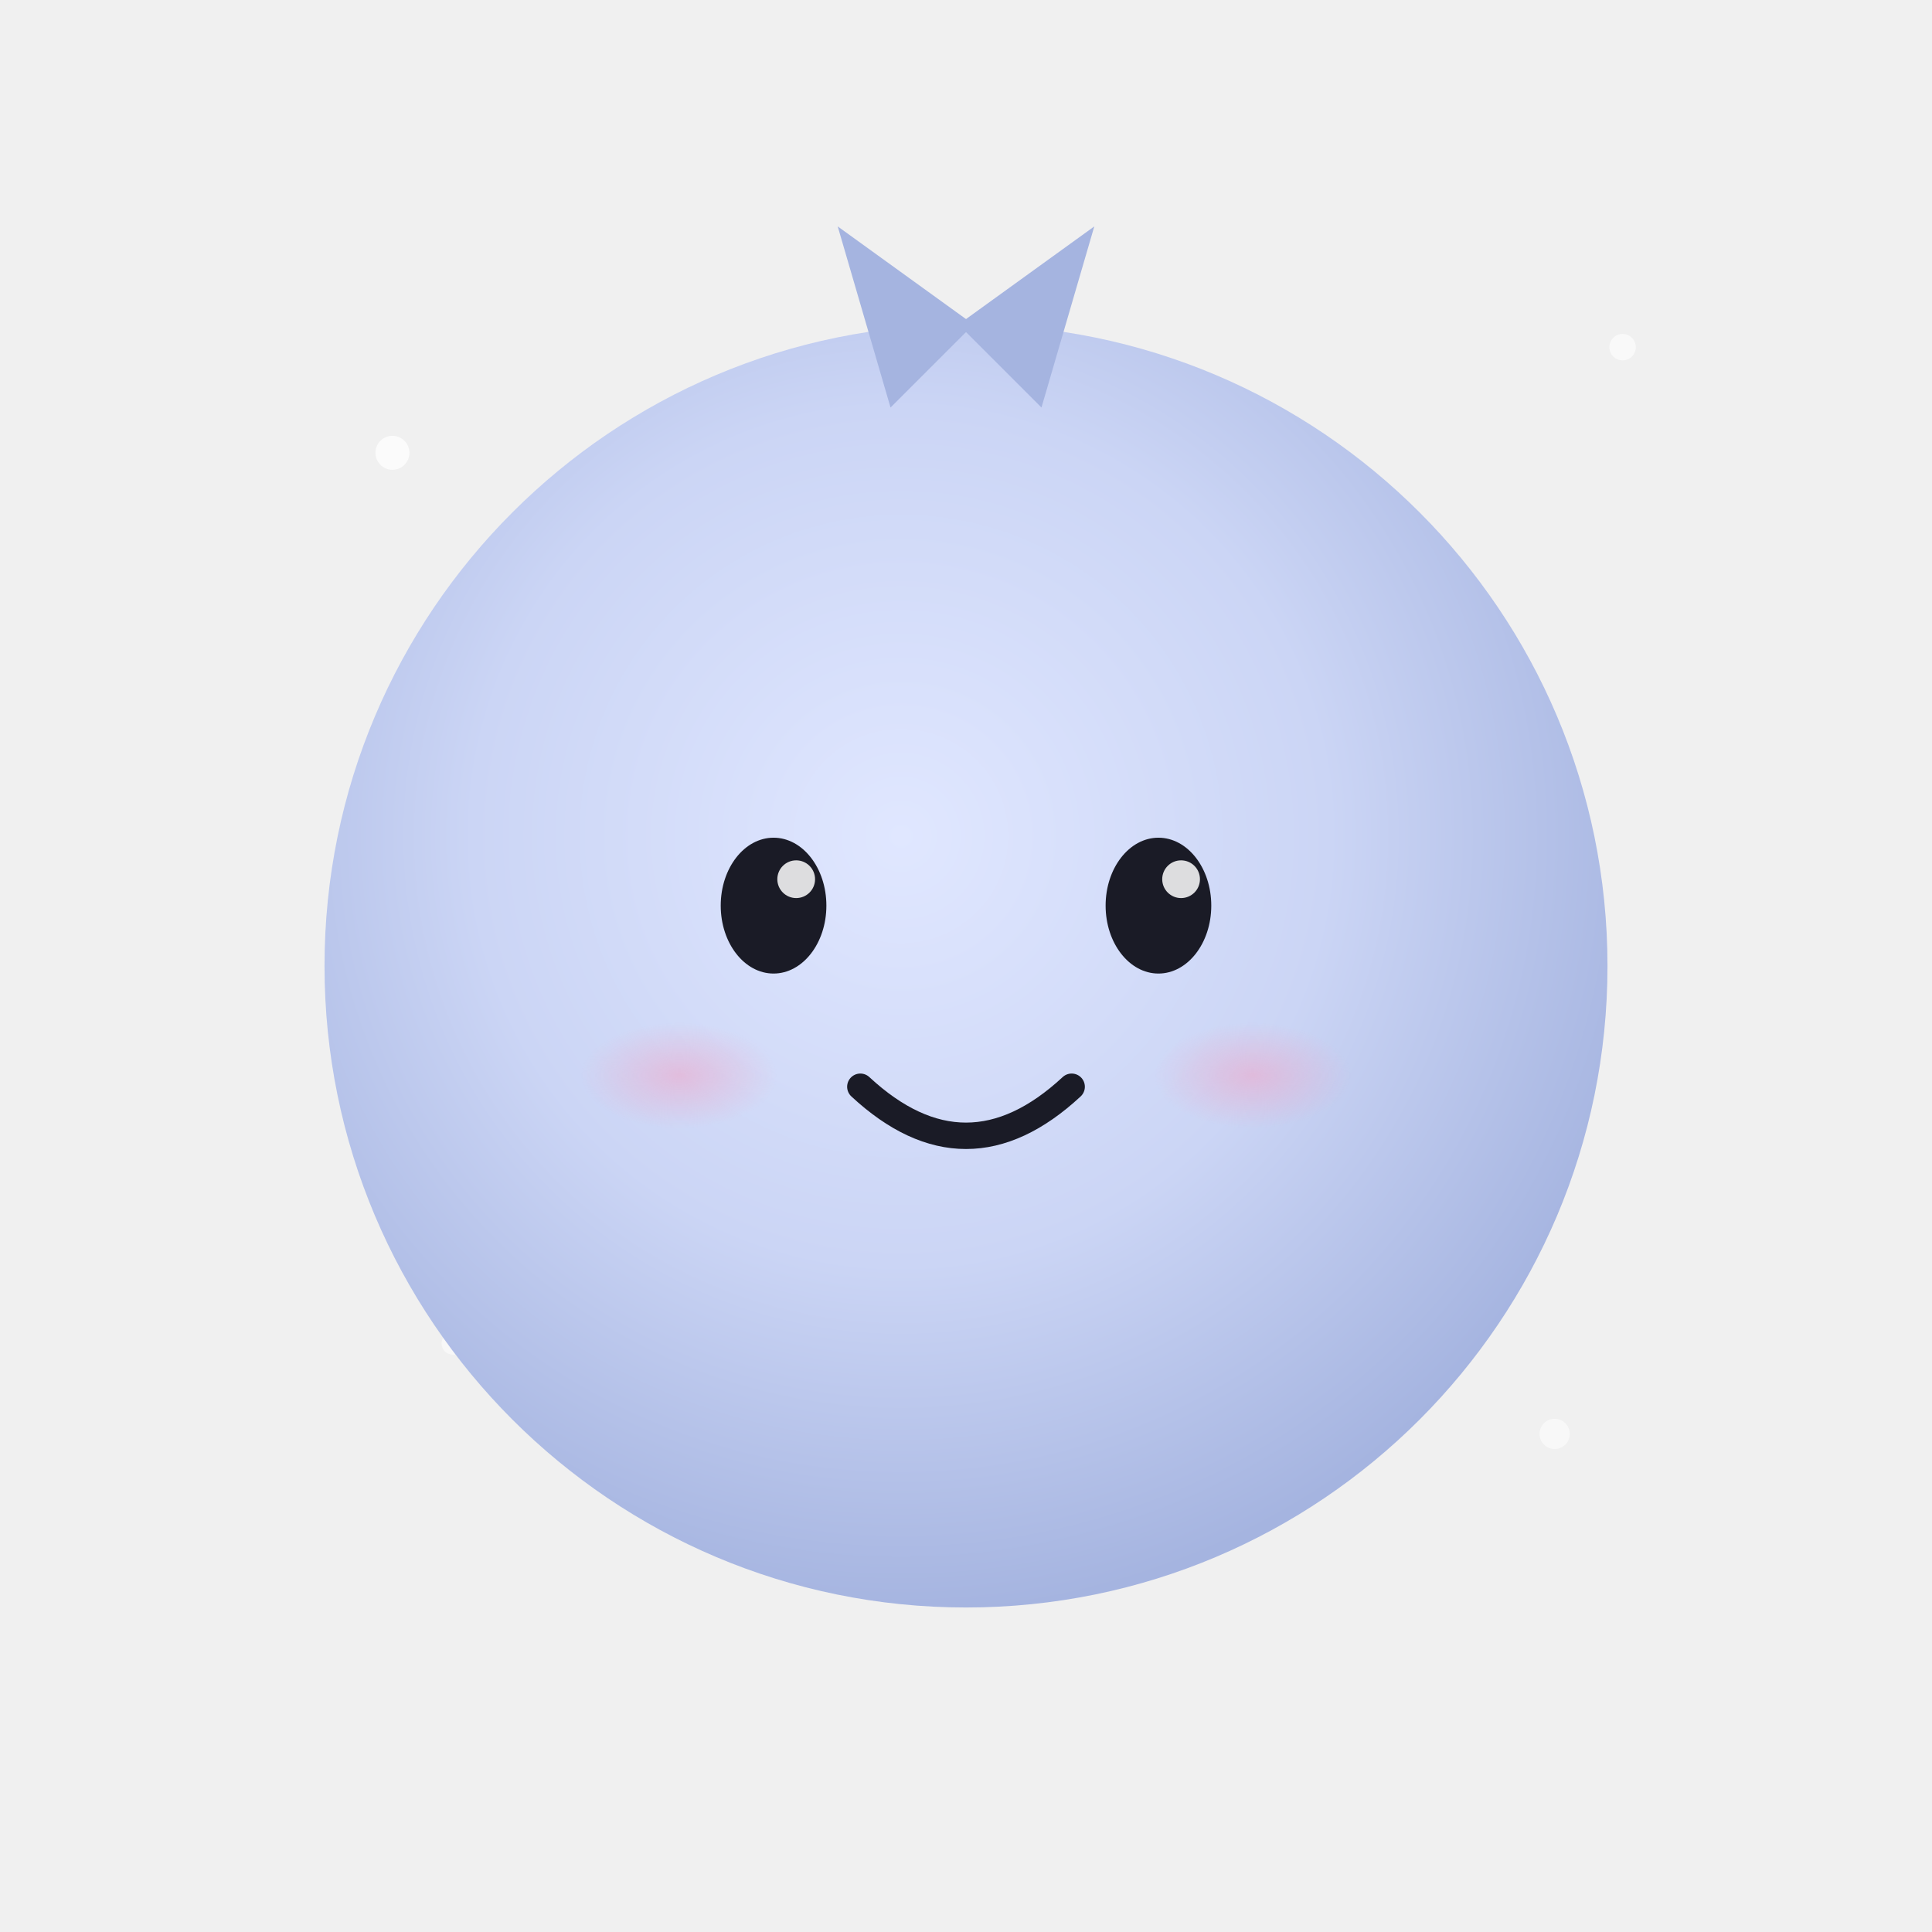
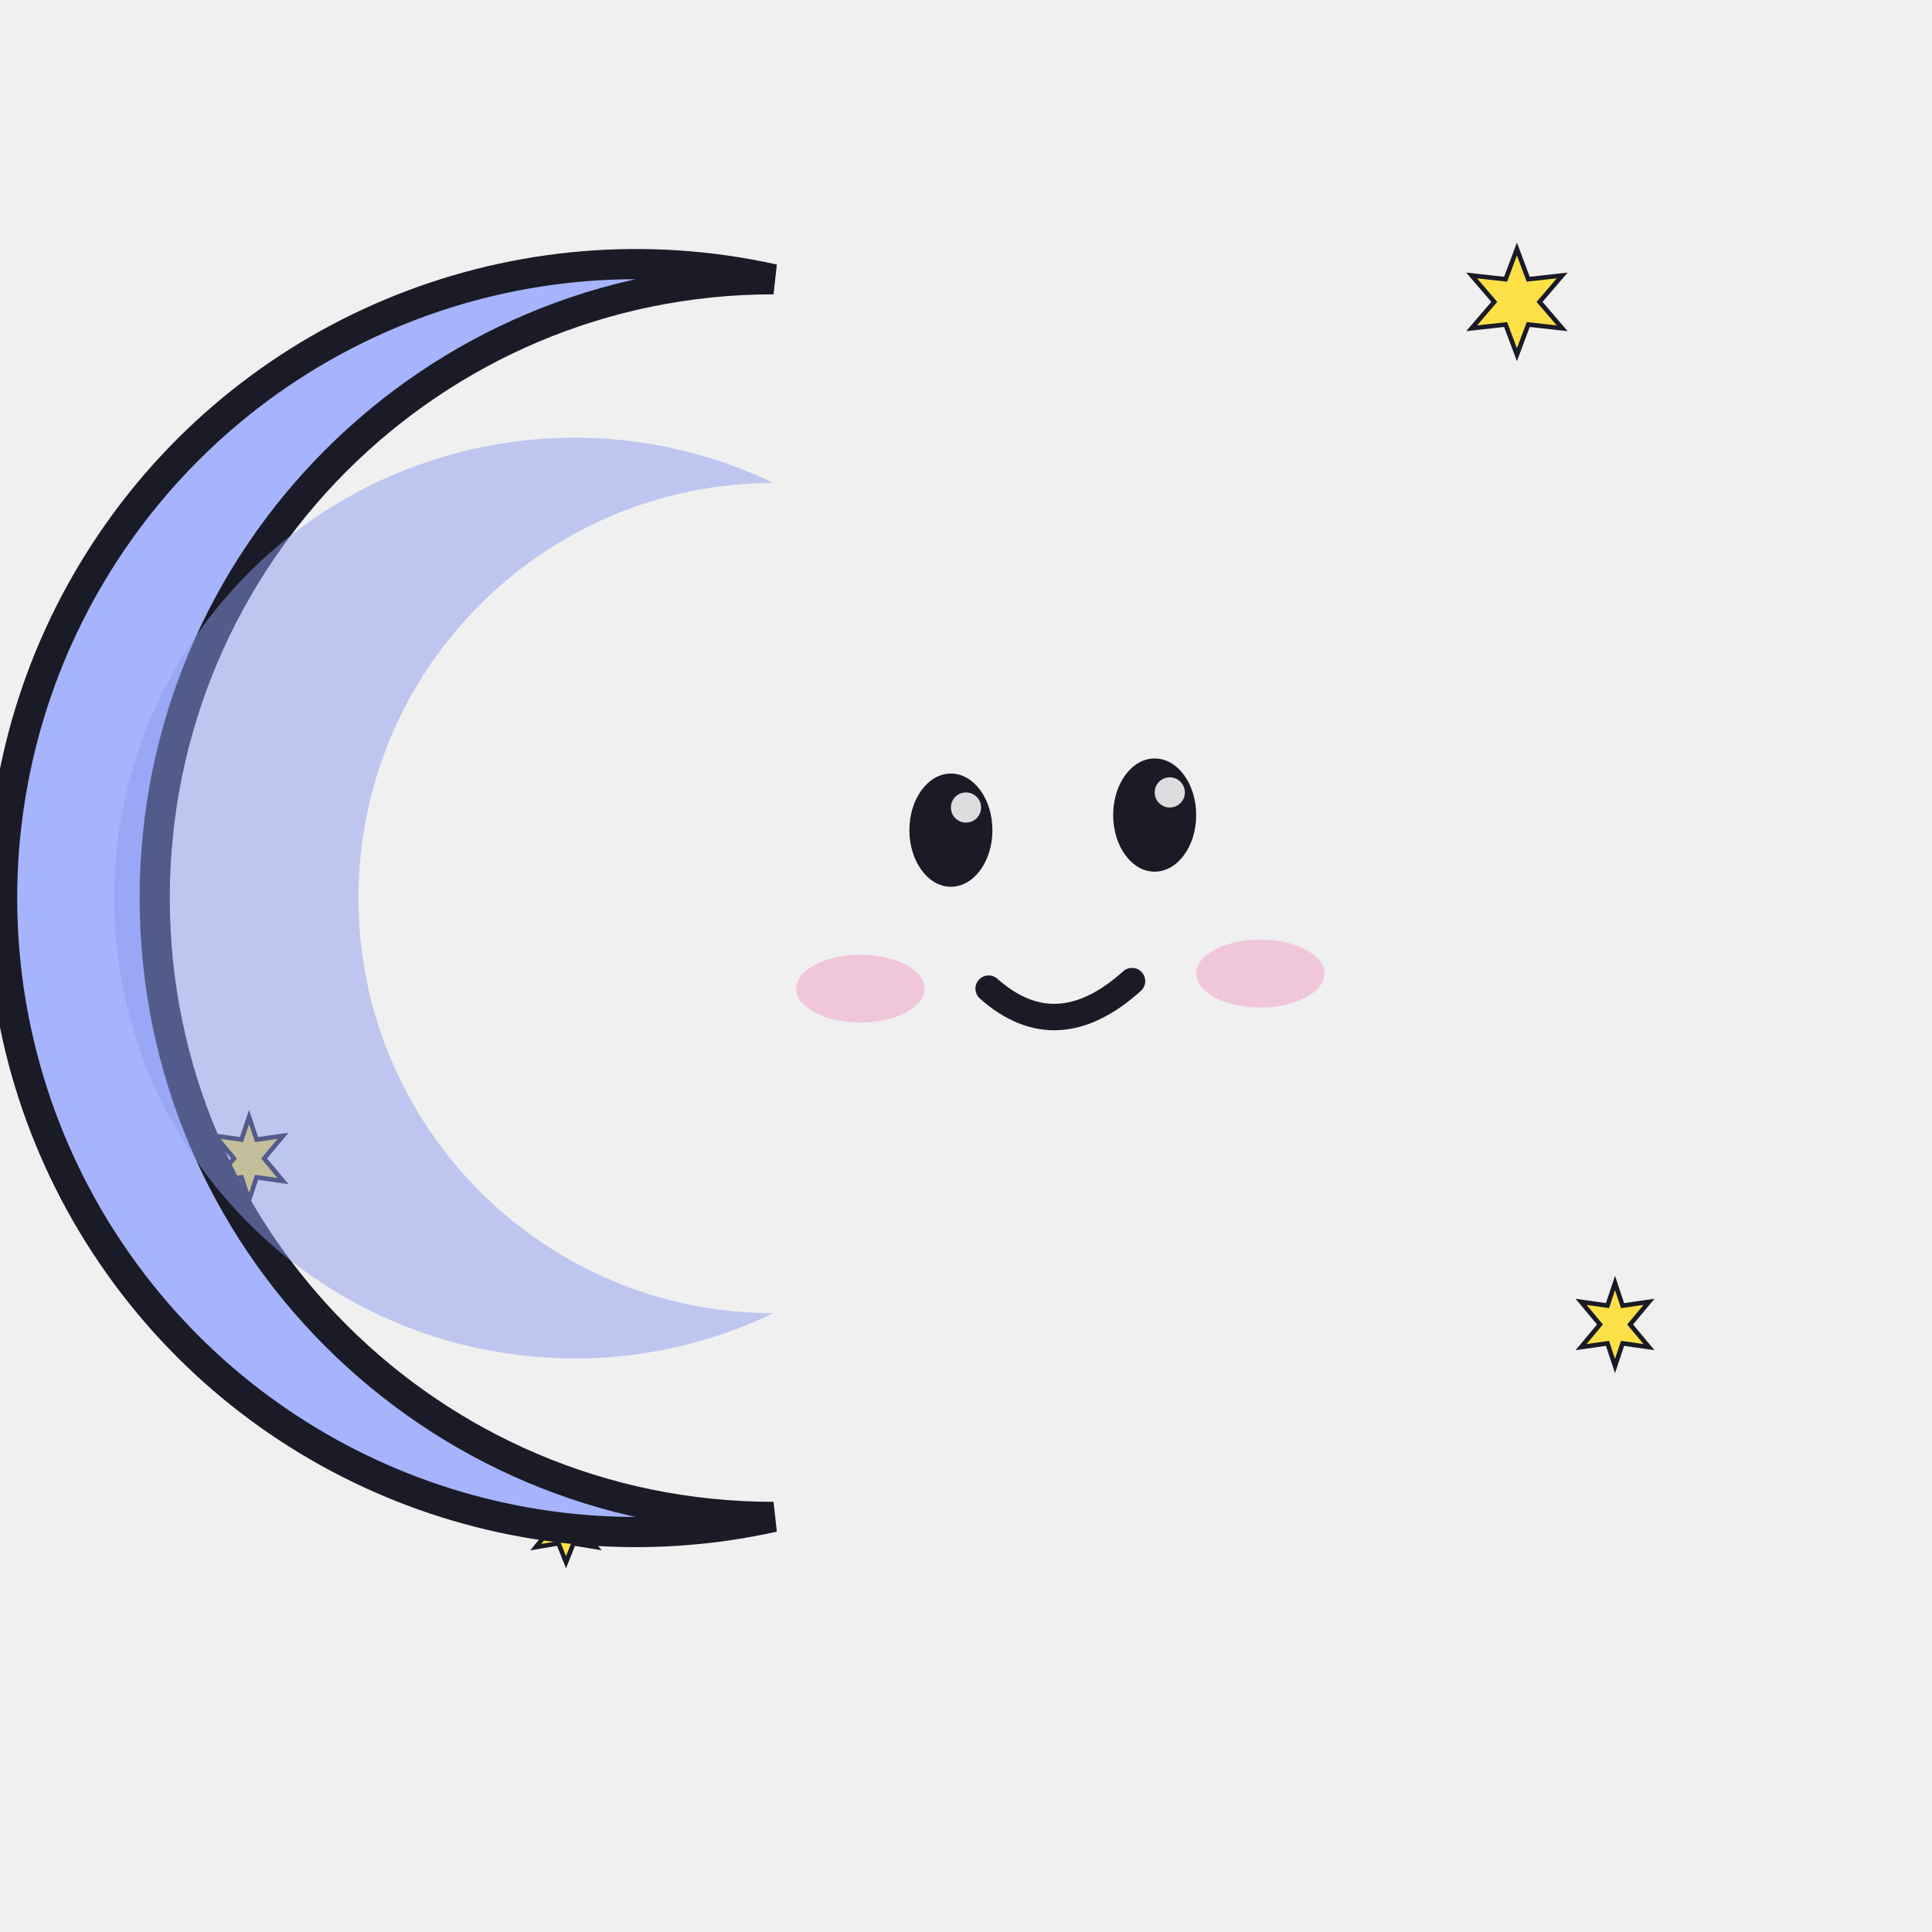
<svg xmlns="http://www.w3.org/2000/svg" width="512" height="512" viewBox="0 0 512 512">
-   <defs>
-     <radialGradient id="moon" cx="45%" cy="40%" r="60%">
-       <stop offset="0%" stop-color="#e0e7ff" />
-       <stop offset="55%" stop-color="#cbd5f5" />
-       <stop offset="100%" stop-color="#a5b4e0" />
-     </radialGradient>
-     <radialGradient id="cheek" cx="50%" cy="50%" r="50%">
-       <stop offset="0%" stop-color="#f0a6c8" stop-opacity="0.55" />
-       <stop offset="100%" stop-color="#f0a6c8" stop-opacity="0" />
-     </radialGradient>
-   </defs>
-   <circle cx="104" cy="120" r="4.5" fill="#ffffff" opacity="0.75" />
-   <circle cx="430" cy="92" r="3.5" fill="#ffffff" opacity="0.6" />
-   <circle cx="120" cy="356" r="3" fill="#ffffff" opacity="0.5" />
-   <circle cx="412" cy="380" r="4" fill="#ffffff" opacity="0.55" />
-   <circle cx="240" cy="84" r="3" fill="#ffffff" opacity="0.55" />
-   <circle cx="360" cy="150" r="3" fill="#ffffff" opacity="0.6" />
-   <ellipse cx="155" cy="270" rx="34" ry="26" fill="#a9b6d8" opacity="0.5" />
-   <ellipse cx="350" cy="300" rx="28" ry="22" fill="#a9b6d8" opacity="0.45" />
-   <ellipse cx="270" cy="360" rx="20" ry="16" fill="#a9b6d8" opacity="0.4" />
-   <circle cx="256" cy="256" r="170" fill="url(#moon)" />
-   <ellipse cx="205" cy="240" rx="14" ry="18" fill="#1a1b26" />
-   <ellipse cx="307" cy="240" rx="14" ry="18" fill="#1a1b26" />
-   <circle cx="211" cy="233" r="5" fill="#ffffff" opacity="0.85" />
-   <circle cx="313" cy="233" r="5" fill="#ffffff" opacity="0.85" />
-   <ellipse cx="180" cy="285" rx="26" ry="14" fill="url(#cheek)" />
-   <ellipse cx="332" cy="285" rx="26" ry="14" fill="url(#cheek)" />
-   <path d="M 228 288 Q 256 314 284 288" stroke="#1a1b26" stroke-width="7" fill="none" stroke-linecap="round" />
-   <path d="M 236 108 L 222 60 L 258 86 Z" fill="#a5b4e0" />
-   <path d="M 276 108 L 290 60 L 254 86 Z" fill="#a5b4e0" />
+   <g fill="#fde047" stroke="#1a1b26" stroke-width="1.2">
+     <path d="M 96 84 l 3 8 9-1-6 7 6 7-9-1-3 8-3-8-9 1 6-7-6-7 9 1 z" />
+     <path d="M 402 66 l 3 8 9-1-6 7 6 7-9-1-3 8-3-8-9 1 6-7-6-7 9 1 z" />
+     <path d="M 66 296 l 2 6 7-1-5 6 5 6-7-1-2 6-2-6-7 1 5-6-5-6 7 1 z" />
+     <path d="M 428 340 l 2 6 7-1-5 6 5 6-7-1-2 6-2-6-7 1 5-6-5-6 7 1 z" />
+     <path d="M 150 396 l 2 5 6-1-4 5 4 5-6-1-2 5-2-5-6 1 4-5-4-5 6 1 z" />
+   </g>
+   <path d="M 205 74 A 168 168 0 1 0 205 402 A 132 132 0 1 1 205 74 Z" fill="#a5b4fc" stroke="#1a1b26" stroke-width="8" stroke-linecap="round" />
+   <path d="M 205 128 A 122 122 0 1 0 205 348 A 88 88 0 1 1 205 128 Z" fill="#8b9cf0" opacity="0.5" />
+   <ellipse cx="252" cy="220" rx="11" ry="15" fill="#1a1b26" />
+   <ellipse cx="306" cy="216" rx="11" ry="15" fill="#1a1b26" />
+   <circle cx="256" cy="214" r="4" fill="#fff" opacity="0.85" />
+   <circle cx="310" cy="210" r="4" fill="#fff" opacity="0.85" />
+   <path d="M 262 262 Q 280 278 300 260" stroke="#1a1b26" stroke-width="7" fill="none" stroke-linecap="round" />
+   <ellipse cx="228" cy="262" rx="17" ry="9" fill="#f0a6c8" opacity="0.55" />
+   <ellipse cx="334" cy="258" rx="17" ry="9" fill="#f0a6c8" opacity="0.55" />
</svg>
